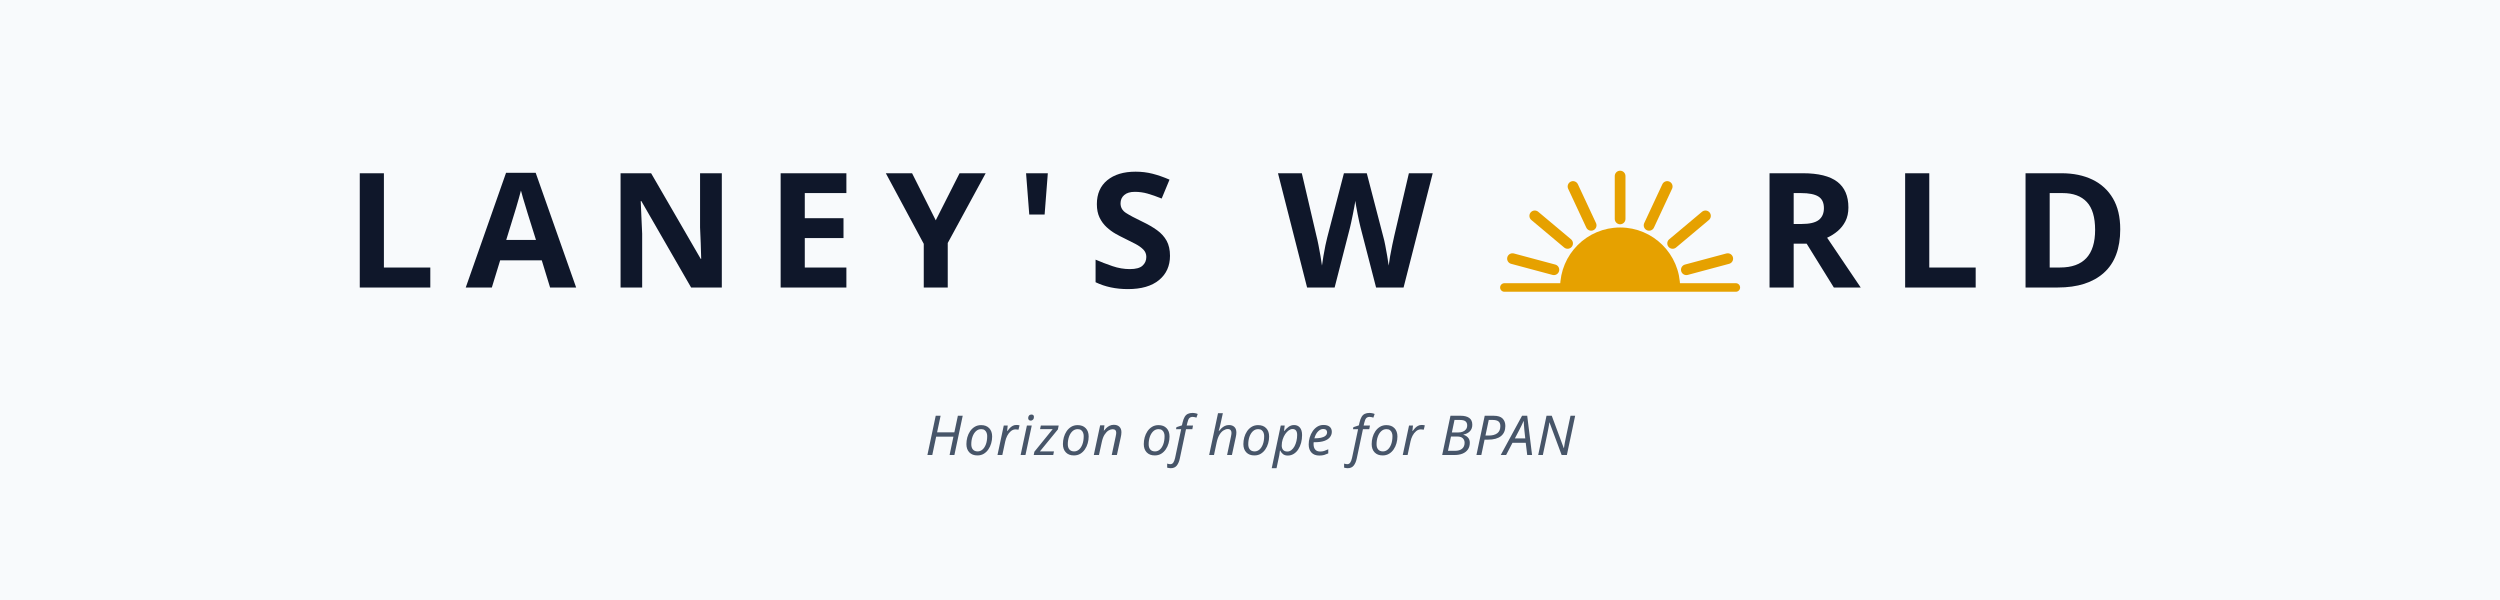
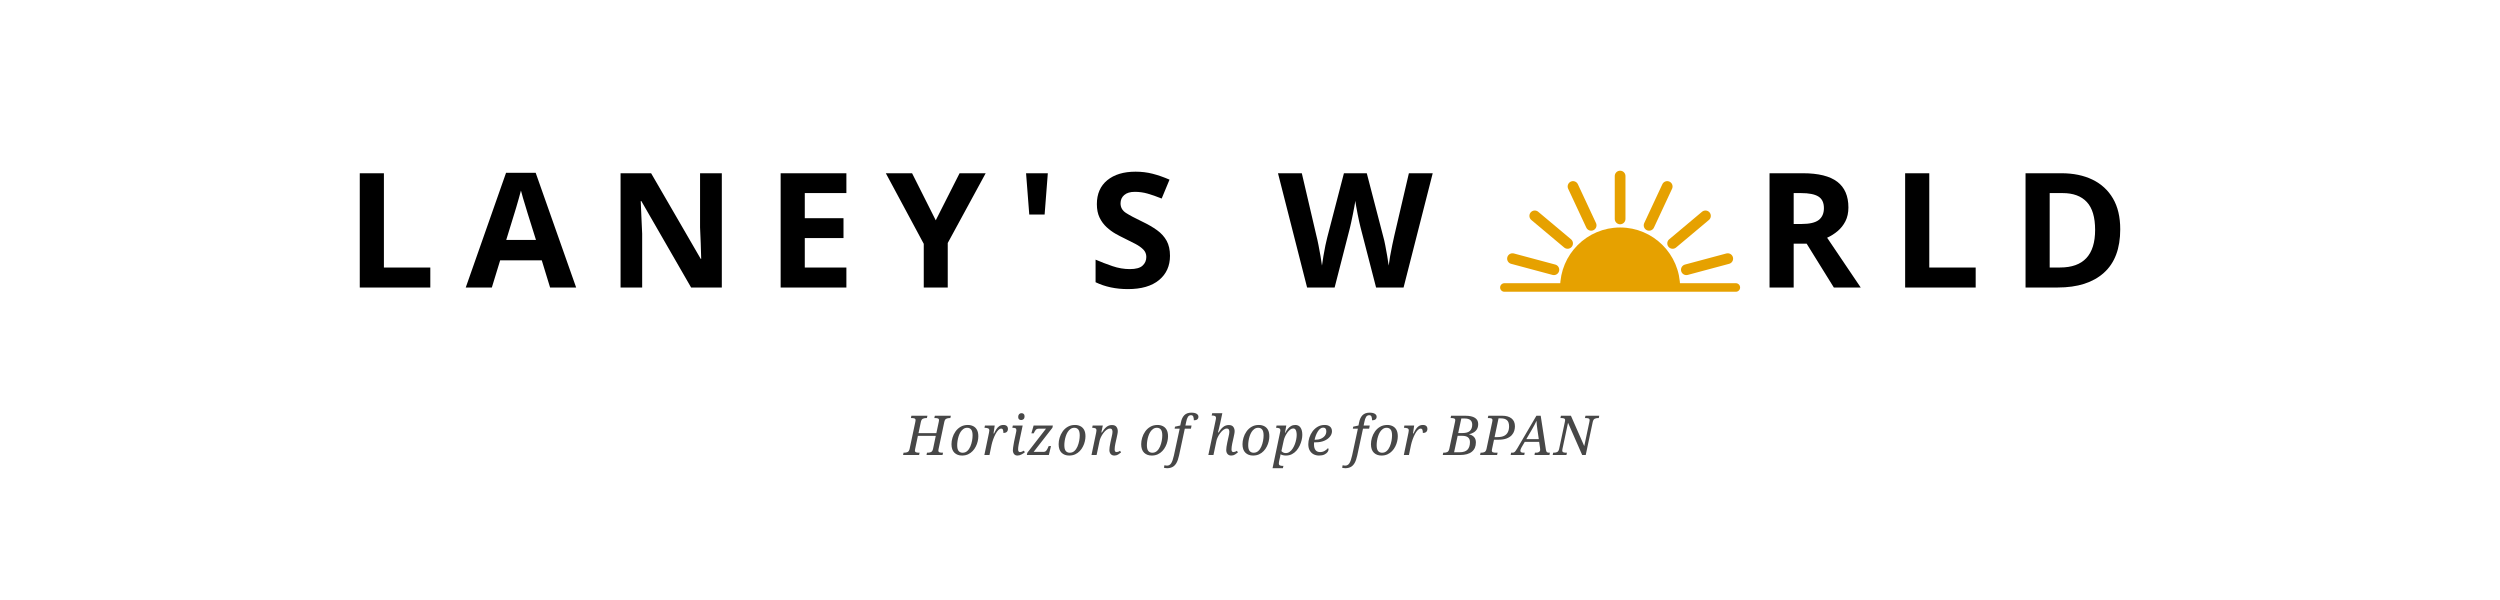
<svg xmlns="http://www.w3.org/2000/svg" viewBox="0 0 1000 240" width="1000" height="240">
-   <rect width="1000" height="240" fill="#F8FAFC" />
-   <text x="138.14" y="115" font-family="Montserrat" font-weight="600" font-size="64" fill="#0F172A" letter-spacing="12">LANEY'S W</text>
-   <text x="702.05" y="115" font-family="Montserrat" font-weight="600" font-size="64" fill="#0F172A" letter-spacing="12">RLD</text>
+   <text x="138.14" y="115" font-family="Montserrat, system-ui, sans-serif" font-weight="600" font-size="64" fill="currentColor" letter-spacing="12">LANEY'S W</text>
+   <text x="702.05" y="115" font-family="Montserrat, system-ui, sans-serif" font-weight="600" font-size="64" fill="currentColor" letter-spacing="12">RLD</text>
  <g transform="translate(596.62, 50.71) scale(0.8571)">
    <g>
      <line x1="6" y1="75" x2="114" y2="75" stroke="#E6A100" stroke-width="4" stroke-linecap="round" />
      <path d="M 32 75 A 28 28 0 0 1 88 75 Z" fill="#E6A100" />
      <line x1="29.09" y1="66.72" x2="9.77" y2="61.54" stroke="#E6A100" stroke-width="5" stroke-linecap="round" />
      <line x1="35.49" y1="54.43" x2="20.17" y2="41.58" stroke="#E6A100" stroke-width="5" stroke-linecap="round" />
      <line x1="46.48" y1="46.00" x2="38.02" y2="27.87" stroke="#E6A100" stroke-width="5" stroke-linecap="round" />
      <line x1="60.00" y1="43.00" x2="60.00" y2="23.00" stroke="#E6A100" stroke-width="5" stroke-linecap="round" />
      <line x1="73.52" y1="46.00" x2="81.98" y2="27.87" stroke="#E6A100" stroke-width="5" stroke-linecap="round" />
      <line x1="84.51" y1="54.43" x2="99.83" y2="41.58" stroke="#E6A100" stroke-width="5" stroke-linecap="round" />
      <line x1="90.91" y1="66.72" x2="110.23" y2="61.54" stroke="#E6A100" stroke-width="5" stroke-linecap="round" />
    </g>
  </g>
-   <text x="500.0" y="182" text-anchor="middle" font-family="Lora" font-weight="400" font-style="italic" font-size="22" fill="#475569" letter-spacing="0.5">Horizon of hope for BPAN</text>
+   <text x="500.0" y="182" text-anchor="middle" font-family="Lora, Georgia, serif" font-weight="400" font-style="italic" font-size="22" fill="currentColor" fill-opacity="0.72" letter-spacing="0.5">Horizon of hope for BPAN</text>
</svg>
